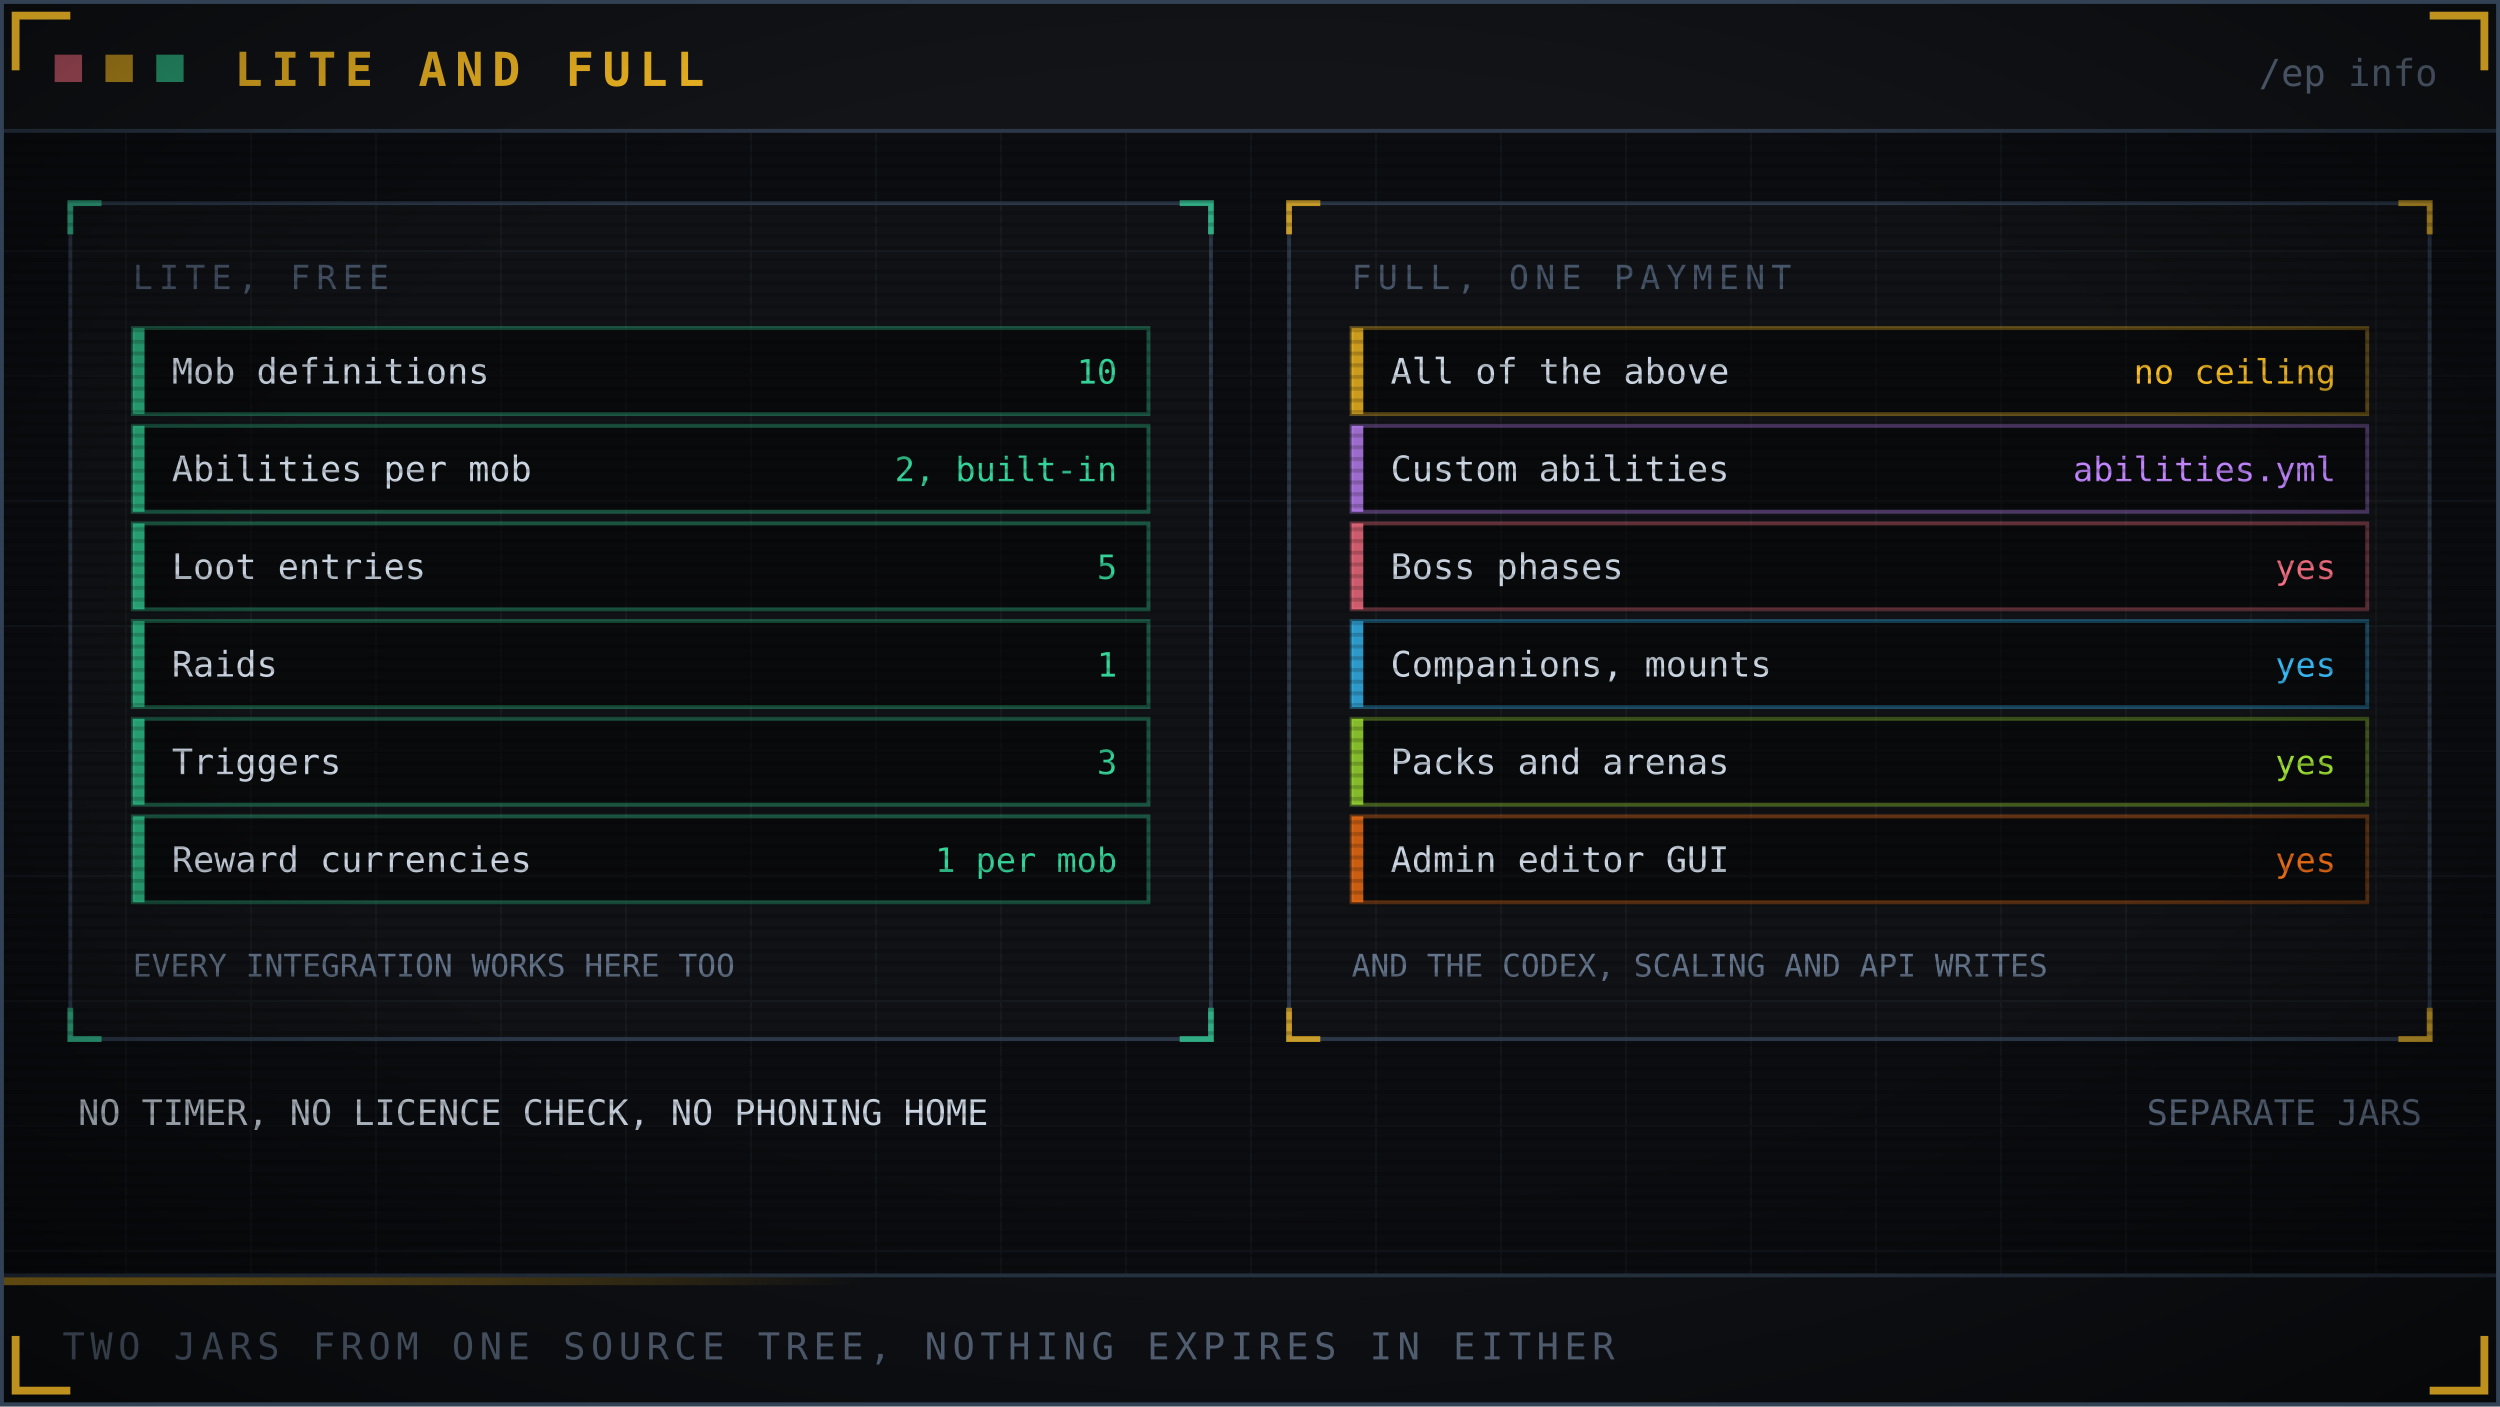
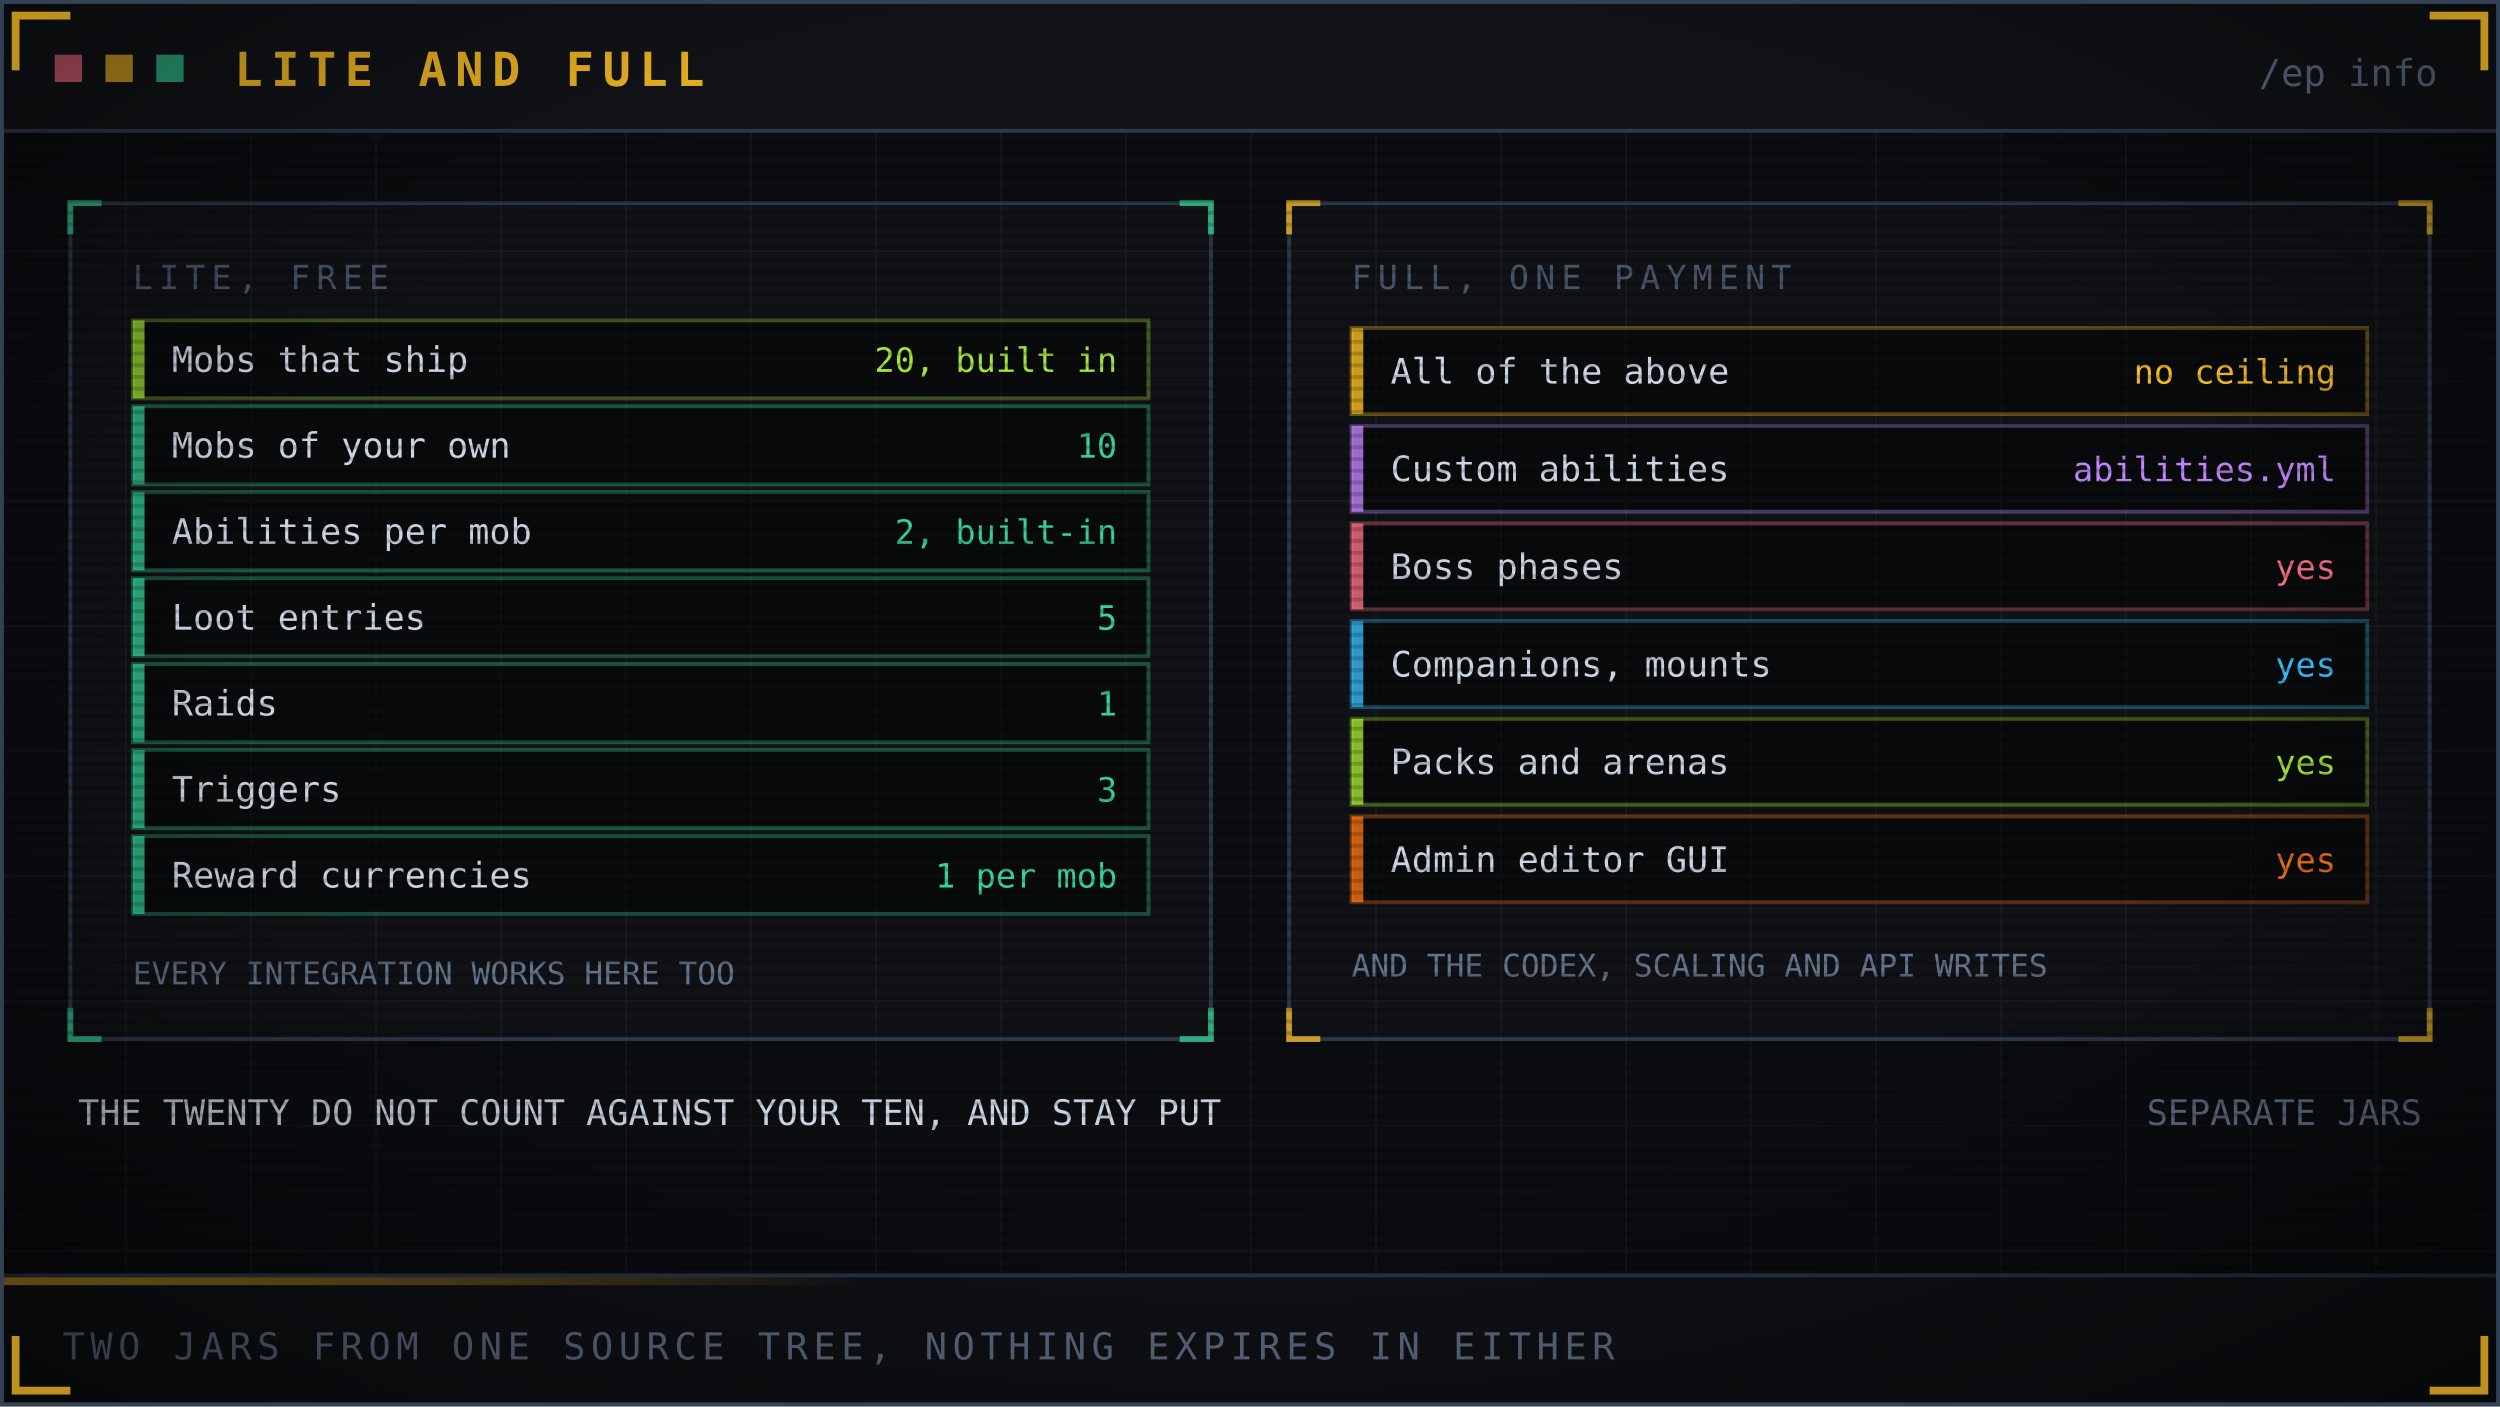
<svg xmlns="http://www.w3.org/2000/svg" viewBox="0 0 640 360" width="640" height="360" role="img" aria-label="LITE AND FULL">
  <defs>
    <pattern id="grid" width="32" height="32" patternUnits="userSpaceOnUse">
      <path d="M32 0H0V32" fill="none" stroke="#94a3b8" stroke-opacity="0.055" />
    </pattern>
    <pattern id="scan" width="3" height="3" patternUnits="userSpaceOnUse">
      <rect width="3" height="1" fill="#000" fill-opacity="0.18" />
    </pattern>
    <radialGradient id="vig" cx="50%" cy="45%" r="72%">
      <stop offset="55%" stop-color="#000" stop-opacity="0" />
      <stop offset="100%" stop-color="#000" stop-opacity="0.55" />
    </radialGradient>
    <linearGradient id="rule" x1="0" y1="0" x2="1" y2="0">
      <stop offset="0%" stop-color="#fbbf24" stop-opacity="0.7" />
      <stop offset="100%" stop-color="#fbbf24" stop-opacity="0" />
    </linearGradient>
  </defs>
  <rect x="0" y="0" width="640" height="360" fill="#0b0d11" fill-opacity="1" />
  <rect x="0" y="34" width="640" height="292" fill="url(#grid)" fill-opacity="1" />
  <rect x="0" y="0" width="640" height="34" fill="rgba(255,255,255,0.03)" fill-opacity="1" />
  <rect x="0" y="33" width="640" height="1" fill="#334155" fill-opacity="0.8" />
  <rect x="14" y="14" width="7" height="7" fill="#fb7185" fill-opacity="0.8" />
  <rect x="27" y="14" width="7" height="7" fill="#fbbf24" fill-opacity="0.8" />
  <rect x="40" y="14" width="7" height="7" fill="#34d399" fill-opacity="0.8" />
  <text x="60" y="22" font-family="ui-monospace,'Cascadia Mono',Consolas,'DejaVu Sans Mono',monospace" font-size="12" font-weight="700" fill="#fbbf24" fill-opacity="1" text-anchor="start" letter-spacing="2.2">LITE AND FULL</text>
  <text x="624" y="22" font-family="ui-monospace,'Cascadia Mono',Consolas,'DejaVu Sans Mono',monospace" font-size="9.5" font-weight="400" fill="#64748b" fill-opacity="1" text-anchor="end">/ep info</text>
  <rect x="18" y="52" width="292" height="214" fill="rgba(255,255,255,0.02)" fill-opacity="1" stroke="#334155" stroke-opacity="0.8" stroke-width="1" />
  <path d="M18 60V52H26" fill="none" stroke="#34d399" stroke-width="1.5" stroke-opacity="0.75" />
  <path d="M302 52H310V60" fill="none" stroke="#34d399" stroke-width="1.5" stroke-opacity="0.75" />
  <path d="M18 258V266H26" fill="none" stroke="#34d399" stroke-width="1.5" stroke-opacity="0.75" />
  <path d="M302 266H310V258" fill="none" stroke="#34d399" stroke-width="1.5" stroke-opacity="0.75" />
  <text x="34" y="74" font-family="ui-monospace,'Cascadia Mono',Consolas,'DejaVu Sans Mono',monospace" font-size="8.5" font-weight="400" fill="#475569" fill-opacity="1" text-anchor="start" letter-spacing="1.6">LITE, FREE</text>
-   <rect x="34" y="84" width="260" height="22" fill="rgba(0,0,0,0.45)" fill-opacity="1" stroke="#34d399" stroke-opacity="0.35" stroke-width="1" />
-   <rect x="34" y="84" width="3" height="22" fill="#34d399" fill-opacity="0.8" />
-   <text x="44" y="98.2" font-family="ui-monospace,'Cascadia Mono',Consolas,'DejaVu Sans Mono',monospace" font-size="9" font-weight="400" fill="#cbd5e1" fill-opacity="1" text-anchor="start">Mob definitions</text>
-   <text x="286" y="98.2" font-family="ui-monospace,'Cascadia Mono',Consolas,'DejaVu Sans Mono',monospace" font-size="8.6" font-weight="400" fill="#34d399" fill-opacity="1" text-anchor="end">10</text>
-   <rect x="34" y="109" width="260" height="22" fill="rgba(0,0,0,0.45)" fill-opacity="1" stroke="#34d399" stroke-opacity="0.35" stroke-width="1" />
-   <rect x="34" y="109" width="3" height="22" fill="#34d399" fill-opacity="0.8" />
-   <text x="44" y="123.2" font-family="ui-monospace,'Cascadia Mono',Consolas,'DejaVu Sans Mono',monospace" font-size="9" font-weight="400" fill="#cbd5e1" fill-opacity="1" text-anchor="start">Abilities per mob</text>
-   <text x="286" y="123.2" font-family="ui-monospace,'Cascadia Mono',Consolas,'DejaVu Sans Mono',monospace" font-size="8.6" font-weight="400" fill="#34d399" fill-opacity="1" text-anchor="end">2, built-in</text>
-   <rect x="34" y="134" width="260" height="22" fill="rgba(0,0,0,0.45)" fill-opacity="1" stroke="#34d399" stroke-opacity="0.35" stroke-width="1" />
-   <rect x="34" y="134" width="3" height="22" fill="#34d399" fill-opacity="0.8" />
-   <text x="44" y="148.2" font-family="ui-monospace,'Cascadia Mono',Consolas,'DejaVu Sans Mono',monospace" font-size="9" font-weight="400" fill="#cbd5e1" fill-opacity="1" text-anchor="start">Loot entries</text>
-   <text x="286" y="148.2" font-family="ui-monospace,'Cascadia Mono',Consolas,'DejaVu Sans Mono',monospace" font-size="8.6" font-weight="400" fill="#34d399" fill-opacity="1" text-anchor="end">5</text>
-   <rect x="34" y="159" width="260" height="22" fill="rgba(0,0,0,0.45)" fill-opacity="1" stroke="#34d399" stroke-opacity="0.35" stroke-width="1" />
-   <rect x="34" y="159" width="3" height="22" fill="#34d399" fill-opacity="0.8" />
-   <text x="44" y="173.2" font-family="ui-monospace,'Cascadia Mono',Consolas,'DejaVu Sans Mono',monospace" font-size="9" font-weight="400" fill="#cbd5e1" fill-opacity="1" text-anchor="start">Raids</text>
-   <text x="286" y="173.2" font-family="ui-monospace,'Cascadia Mono',Consolas,'DejaVu Sans Mono',monospace" font-size="8.6" font-weight="400" fill="#34d399" fill-opacity="1" text-anchor="end">1</text>
-   <rect x="34" y="184" width="260" height="22" fill="rgba(0,0,0,0.45)" fill-opacity="1" stroke="#34d399" stroke-opacity="0.35" stroke-width="1" />
-   <rect x="34" y="184" width="3" height="22" fill="#34d399" fill-opacity="0.8" />
-   <text x="44" y="198.2" font-family="ui-monospace,'Cascadia Mono',Consolas,'DejaVu Sans Mono',monospace" font-size="9" font-weight="400" fill="#cbd5e1" fill-opacity="1" text-anchor="start">Triggers</text>
-   <text x="286" y="198.2" font-family="ui-monospace,'Cascadia Mono',Consolas,'DejaVu Sans Mono',monospace" font-size="8.6" font-weight="400" fill="#34d399" fill-opacity="1" text-anchor="end">3</text>
-   <rect x="34" y="209" width="260" height="22" fill="rgba(0,0,0,0.45)" fill-opacity="1" stroke="#34d399" stroke-opacity="0.35" stroke-width="1" />
-   <rect x="34" y="209" width="3" height="22" fill="#34d399" fill-opacity="0.8" />
-   <text x="44" y="223.2" font-family="ui-monospace,'Cascadia Mono',Consolas,'DejaVu Sans Mono',monospace" font-size="9" font-weight="400" fill="#cbd5e1" fill-opacity="1" text-anchor="start">Reward currencies</text>
-   <text x="286" y="223.2" font-family="ui-monospace,'Cascadia Mono',Consolas,'DejaVu Sans Mono',monospace" font-size="8.6" font-weight="400" fill="#34d399" fill-opacity="1" text-anchor="end">1 per mob</text>
-   <text x="34" y="250" font-family="ui-monospace,'Cascadia Mono',Consolas,'DejaVu Sans Mono',monospace" font-size="8" font-weight="400" fill="#64748b" fill-opacity="1" text-anchor="start">EVERY INTEGRATION WORKS HERE TOO</text>
+   <rect x="34" y="82" width="260" height="20" fill="rgba(0,0,0,0.45)" fill-opacity="1" stroke="#a3e635" stroke-opacity="0.35" stroke-width="1" />
+   <rect x="34" y="82" width="3" height="20" fill="#a3e635" fill-opacity="0.8" />
+   <text x="44" y="95.2" font-family="ui-monospace,'Cascadia Mono',Consolas,'DejaVu Sans Mono',monospace" font-size="9" font-weight="400" fill="#cbd5e1" fill-opacity="1" text-anchor="start">Mobs that ship</text>
+   <text x="286" y="95.2" font-family="ui-monospace,'Cascadia Mono',Consolas,'DejaVu Sans Mono',monospace" font-size="8.6" font-weight="400" fill="#a3e635" fill-opacity="1" text-anchor="end">20, built in</text>
+   <rect x="34" y="104" width="260" height="20" fill="rgba(0,0,0,0.45)" fill-opacity="1" stroke="#34d399" stroke-opacity="0.35" stroke-width="1" />
+   <rect x="34" y="104" width="3" height="20" fill="#34d399" fill-opacity="0.8" />
+   <text x="44" y="117.2" font-family="ui-monospace,'Cascadia Mono',Consolas,'DejaVu Sans Mono',monospace" font-size="9" font-weight="400" fill="#cbd5e1" fill-opacity="1" text-anchor="start">Mobs of your own</text>
+   <text x="286" y="117.2" font-family="ui-monospace,'Cascadia Mono',Consolas,'DejaVu Sans Mono',monospace" font-size="8.6" font-weight="400" fill="#34d399" fill-opacity="1" text-anchor="end">10</text>
+   <rect x="34" y="126" width="260" height="20" fill="rgba(0,0,0,0.45)" fill-opacity="1" stroke="#34d399" stroke-opacity="0.35" stroke-width="1" />
+   <rect x="34" y="126" width="3" height="20" fill="#34d399" fill-opacity="0.8" />
+   <text x="44" y="139.2" font-family="ui-monospace,'Cascadia Mono',Consolas,'DejaVu Sans Mono',monospace" font-size="9" font-weight="400" fill="#cbd5e1" fill-opacity="1" text-anchor="start">Abilities per mob</text>
+   <text x="286" y="139.2" font-family="ui-monospace,'Cascadia Mono',Consolas,'DejaVu Sans Mono',monospace" font-size="8.6" font-weight="400" fill="#34d399" fill-opacity="1" text-anchor="end">2, built-in</text>
+   <rect x="34" y="148" width="260" height="20" fill="rgba(0,0,0,0.45)" fill-opacity="1" stroke="#34d399" stroke-opacity="0.35" stroke-width="1" />
+   <rect x="34" y="148" width="3" height="20" fill="#34d399" fill-opacity="0.8" />
+   <text x="44" y="161.2" font-family="ui-monospace,'Cascadia Mono',Consolas,'DejaVu Sans Mono',monospace" font-size="9" font-weight="400" fill="#cbd5e1" fill-opacity="1" text-anchor="start">Loot entries</text>
+   <text x="286" y="161.2" font-family="ui-monospace,'Cascadia Mono',Consolas,'DejaVu Sans Mono',monospace" font-size="8.6" font-weight="400" fill="#34d399" fill-opacity="1" text-anchor="end">5</text>
+   <rect x="34" y="170" width="260" height="20" fill="rgba(0,0,0,0.45)" fill-opacity="1" stroke="#34d399" stroke-opacity="0.35" stroke-width="1" />
+   <rect x="34" y="170" width="3" height="20" fill="#34d399" fill-opacity="0.8" />
+   <text x="44" y="183.2" font-family="ui-monospace,'Cascadia Mono',Consolas,'DejaVu Sans Mono',monospace" font-size="9" font-weight="400" fill="#cbd5e1" fill-opacity="1" text-anchor="start">Raids</text>
+   <text x="286" y="183.2" font-family="ui-monospace,'Cascadia Mono',Consolas,'DejaVu Sans Mono',monospace" font-size="8.6" font-weight="400" fill="#34d399" fill-opacity="1" text-anchor="end">1</text>
+   <rect x="34" y="192" width="260" height="20" fill="rgba(0,0,0,0.45)" fill-opacity="1" stroke="#34d399" stroke-opacity="0.35" stroke-width="1" />
+   <rect x="34" y="192" width="3" height="20" fill="#34d399" fill-opacity="0.8" />
+   <text x="44" y="205.2" font-family="ui-monospace,'Cascadia Mono',Consolas,'DejaVu Sans Mono',monospace" font-size="9" font-weight="400" fill="#cbd5e1" fill-opacity="1" text-anchor="start">Triggers</text>
+   <text x="286" y="205.2" font-family="ui-monospace,'Cascadia Mono',Consolas,'DejaVu Sans Mono',monospace" font-size="8.6" font-weight="400" fill="#34d399" fill-opacity="1" text-anchor="end">3</text>
+   <rect x="34" y="214" width="260" height="20" fill="rgba(0,0,0,0.45)" fill-opacity="1" stroke="#34d399" stroke-opacity="0.35" stroke-width="1" />
+   <rect x="34" y="214" width="3" height="20" fill="#34d399" fill-opacity="0.8" />
+   <text x="44" y="227.2" font-family="ui-monospace,'Cascadia Mono',Consolas,'DejaVu Sans Mono',monospace" font-size="9" font-weight="400" fill="#cbd5e1" fill-opacity="1" text-anchor="start">Reward currencies</text>
+   <text x="286" y="227.2" font-family="ui-monospace,'Cascadia Mono',Consolas,'DejaVu Sans Mono',monospace" font-size="8.6" font-weight="400" fill="#34d399" fill-opacity="1" text-anchor="end">1 per mob</text>
+   <text x="34" y="252" font-family="ui-monospace,'Cascadia Mono',Consolas,'DejaVu Sans Mono',monospace" font-size="8" font-weight="400" fill="#64748b" fill-opacity="1" text-anchor="start">EVERY INTEGRATION WORKS HERE TOO</text>
  <rect x="330" y="52" width="292" height="214" fill="rgba(255,255,255,0.02)" fill-opacity="1" stroke="#334155" stroke-opacity="0.8" stroke-width="1" />
  <path d="M330 60V52H338" fill="none" stroke="#fbbf24" stroke-width="1.5" stroke-opacity="0.75" />
  <path d="M614 52H622V60" fill="none" stroke="#fbbf24" stroke-width="1.5" stroke-opacity="0.75" />
  <path d="M330 258V266H338" fill="none" stroke="#fbbf24" stroke-width="1.5" stroke-opacity="0.75" />
  <path d="M614 266H622V258" fill="none" stroke="#fbbf24" stroke-width="1.5" stroke-opacity="0.75" />
  <text x="346" y="74" font-family="ui-monospace,'Cascadia Mono',Consolas,'DejaVu Sans Mono',monospace" font-size="8.5" font-weight="400" fill="#475569" fill-opacity="1" text-anchor="start" letter-spacing="1.6">FULL, ONE PAYMENT</text>
  <rect x="346" y="84" width="260" height="22" fill="rgba(0,0,0,0.45)" fill-opacity="1" stroke="#fbbf24" stroke-opacity="0.35" stroke-width="1" />
  <rect x="346" y="84" width="3" height="22" fill="#fbbf24" fill-opacity="0.8" />
  <text x="356" y="98.2" font-family="ui-monospace,'Cascadia Mono',Consolas,'DejaVu Sans Mono',monospace" font-size="9" font-weight="400" fill="#cbd5e1" fill-opacity="1" text-anchor="start">All of the above</text>
  <text x="598" y="98.2" font-family="ui-monospace,'Cascadia Mono',Consolas,'DejaVu Sans Mono',monospace" font-size="8.6" font-weight="400" fill="#fbbf24" fill-opacity="1" text-anchor="end">no ceiling</text>
  <rect x="346" y="109" width="260" height="22" fill="rgba(0,0,0,0.45)" fill-opacity="1" stroke="#c084fc" stroke-opacity="0.35" stroke-width="1" />
  <rect x="346" y="109" width="3" height="22" fill="#c084fc" fill-opacity="0.8" />
  <text x="356" y="123.2" font-family="ui-monospace,'Cascadia Mono',Consolas,'DejaVu Sans Mono',monospace" font-size="9" font-weight="400" fill="#cbd5e1" fill-opacity="1" text-anchor="start">Custom abilities</text>
  <text x="598" y="123.2" font-family="ui-monospace,'Cascadia Mono',Consolas,'DejaVu Sans Mono',monospace" font-size="8.6" font-weight="400" fill="#c084fc" fill-opacity="1" text-anchor="end">abilities.yml</text>
  <rect x="346" y="134" width="260" height="22" fill="rgba(0,0,0,0.45)" fill-opacity="1" stroke="#fb7185" stroke-opacity="0.35" stroke-width="1" />
  <rect x="346" y="134" width="3" height="22" fill="#fb7185" fill-opacity="0.8" />
  <text x="356" y="148.2" font-family="ui-monospace,'Cascadia Mono',Consolas,'DejaVu Sans Mono',monospace" font-size="9" font-weight="400" fill="#cbd5e1" fill-opacity="1" text-anchor="start">Boss phases</text>
  <text x="598" y="148.2" font-family="ui-monospace,'Cascadia Mono',Consolas,'DejaVu Sans Mono',monospace" font-size="8.6" font-weight="400" fill="#fb7185" fill-opacity="1" text-anchor="end">yes</text>
  <rect x="346" y="159" width="260" height="22" fill="rgba(0,0,0,0.45)" fill-opacity="1" stroke="#38bdf8" stroke-opacity="0.35" stroke-width="1" />
  <rect x="346" y="159" width="3" height="22" fill="#38bdf8" fill-opacity="0.8" />
  <text x="356" y="173.2" font-family="ui-monospace,'Cascadia Mono',Consolas,'DejaVu Sans Mono',monospace" font-size="9" font-weight="400" fill="#cbd5e1" fill-opacity="1" text-anchor="start">Companions, mounts</text>
  <text x="598" y="173.2" font-family="ui-monospace,'Cascadia Mono',Consolas,'DejaVu Sans Mono',monospace" font-size="8.6" font-weight="400" fill="#38bdf8" fill-opacity="1" text-anchor="end">yes</text>
  <rect x="346" y="184" width="260" height="22" fill="rgba(0,0,0,0.45)" fill-opacity="1" stroke="#a3e635" stroke-opacity="0.35" stroke-width="1" />
  <rect x="346" y="184" width="3" height="22" fill="#a3e635" fill-opacity="0.8" />
  <text x="356" y="198.2" font-family="ui-monospace,'Cascadia Mono',Consolas,'DejaVu Sans Mono',monospace" font-size="9" font-weight="400" fill="#cbd5e1" fill-opacity="1" text-anchor="start">Packs and arenas</text>
  <text x="598" y="198.2" font-family="ui-monospace,'Cascadia Mono',Consolas,'DejaVu Sans Mono',monospace" font-size="8.6" font-weight="400" fill="#a3e635" fill-opacity="1" text-anchor="end">yes</text>
  <rect x="346" y="209" width="260" height="22" fill="rgba(0,0,0,0.45)" fill-opacity="1" stroke="#f97316" stroke-opacity="0.35" stroke-width="1" />
  <rect x="346" y="209" width="3" height="22" fill="#f97316" fill-opacity="0.8" />
  <text x="356" y="223.2" font-family="ui-monospace,'Cascadia Mono',Consolas,'DejaVu Sans Mono',monospace" font-size="9" font-weight="400" fill="#cbd5e1" fill-opacity="1" text-anchor="start">Admin editor GUI</text>
  <text x="598" y="223.2" font-family="ui-monospace,'Cascadia Mono',Consolas,'DejaVu Sans Mono',monospace" font-size="8.6" font-weight="400" fill="#f97316" fill-opacity="1" text-anchor="end">yes</text>
  <text x="346" y="250" font-family="ui-monospace,'Cascadia Mono',Consolas,'DejaVu Sans Mono',monospace" font-size="8" font-weight="400" fill="#64748b" fill-opacity="1" text-anchor="start">AND THE CODEX, SCALING AND API WRITES</text>
-   <text x="20" y="288" font-family="ui-monospace,'Cascadia Mono',Consolas,'DejaVu Sans Mono',monospace" font-size="9" font-weight="400" fill="#cbd5e1" fill-opacity="1" text-anchor="start">NO TIMER, NO LICENCE CHECK, NO PHONING HOME</text>
+   <text x="20" y="288" font-family="ui-monospace,'Cascadia Mono',Consolas,'DejaVu Sans Mono',monospace" font-size="9" font-weight="400" fill="#cbd5e1" fill-opacity="1" text-anchor="start">THE TWENTY DO NOT COUNT AGAINST YOUR TEN, AND STAY PUT</text>
  <text x="620" y="288" font-family="ui-monospace,'Cascadia Mono',Consolas,'DejaVu Sans Mono',monospace" font-size="9" font-weight="400" fill="#64748b" fill-opacity="1" text-anchor="end">SEPARATE JARS</text>
  <rect x="0" y="326" width="640" height="1" fill="#334155" fill-opacity="0.8" />
  <rect x="0" y="327" width="640" height="33" fill="rgba(255,255,255,0.02)" fill-opacity="1" />
  <rect x="0" y="327" width="220" height="2" fill="url(#rule)" fill-opacity="1" />
  <text x="16" y="348" font-family="ui-monospace,'Cascadia Mono',Consolas,'DejaVu Sans Mono',monospace" font-size="9.5" font-weight="400" fill="#64748b" fill-opacity="1" text-anchor="start" letter-spacing="1.4">TWO JARS FROM ONE SOURCE TREE, NOTHING EXPIRES IN EITHER</text>
  <rect x="0" y="34" width="640" height="292" fill="url(#scan)" fill-opacity="1" />
  <rect x="0" y="0" width="640" height="360" fill="url(#vig)" fill-opacity="1" />
  <rect x="0.5" y="0.5" width="639" height="359" fill="none" fill-opacity="1" stroke="#334155" stroke-opacity="1" stroke-width="1" />
  <path d="M4 18V4H18" fill="none" stroke="#fbbf24" stroke-width="2" stroke-opacity="0.75" />
  <path d="M622 4H636V18" fill="none" stroke="#fbbf24" stroke-width="2" stroke-opacity="0.75" />
  <path d="M4 342V356H18" fill="none" stroke="#fbbf24" stroke-width="2" stroke-opacity="0.75" />
  <path d="M622 356H636V342" fill="none" stroke="#fbbf24" stroke-width="2" stroke-opacity="0.75" />
</svg>
